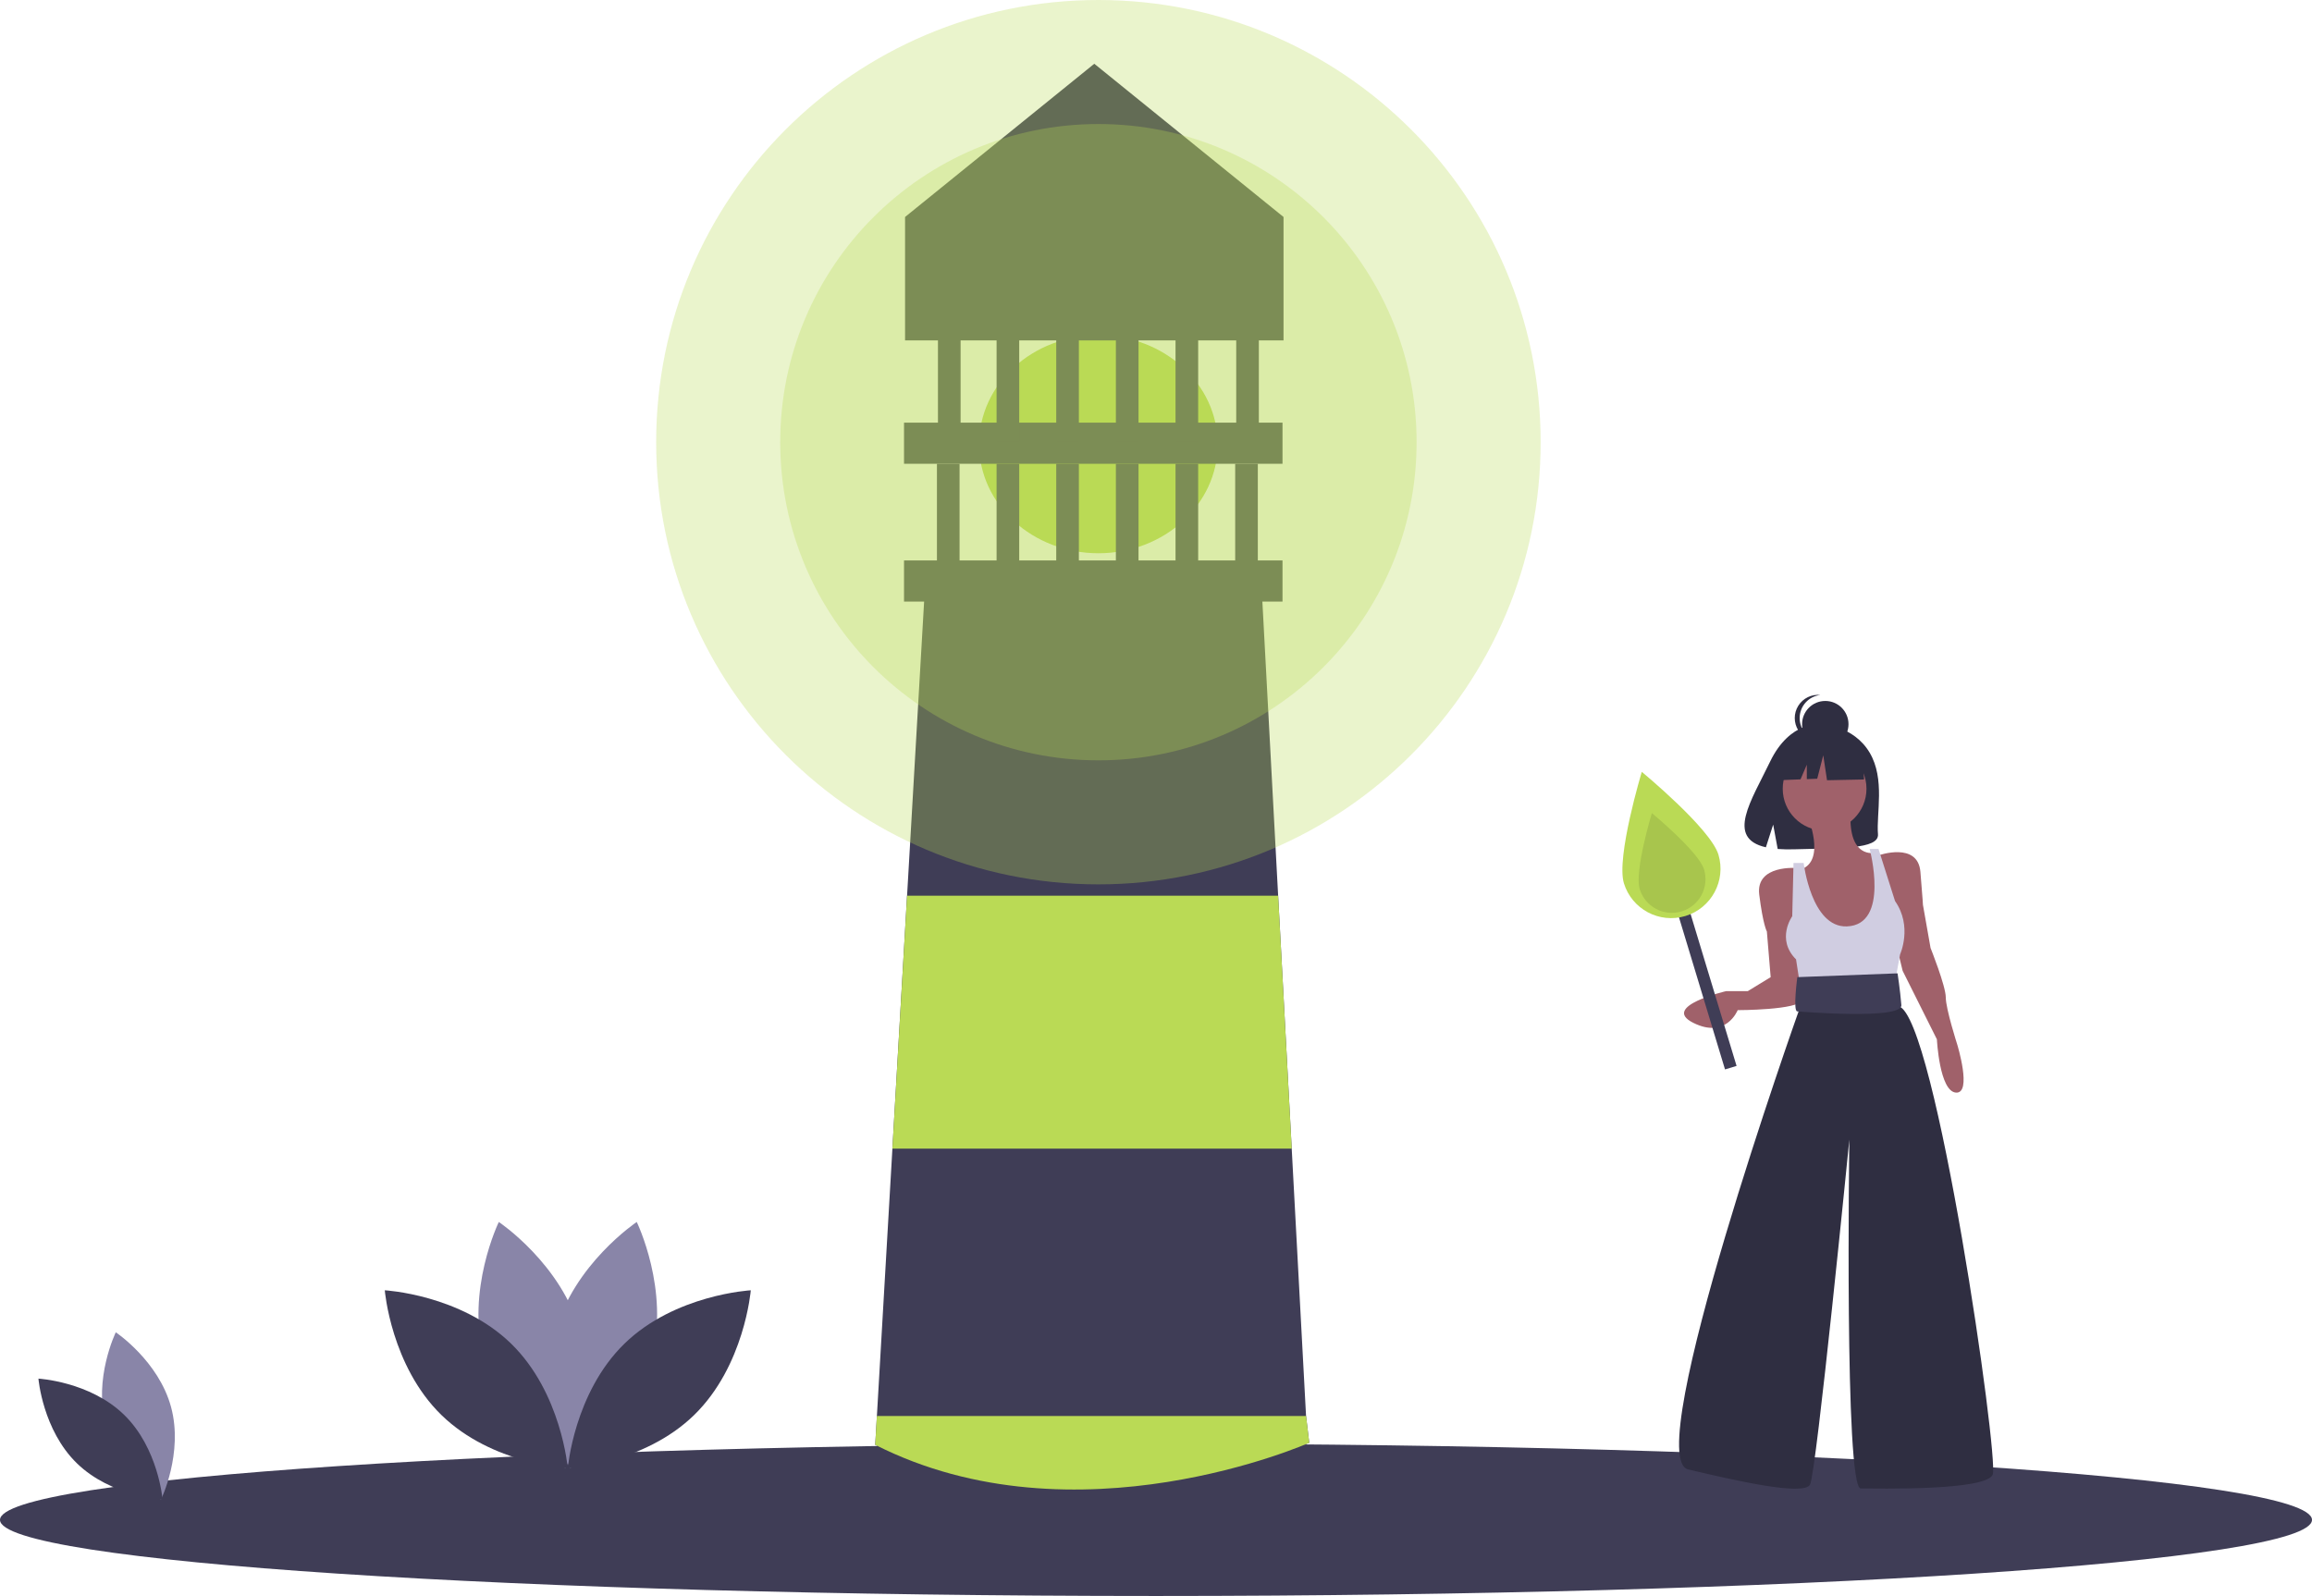
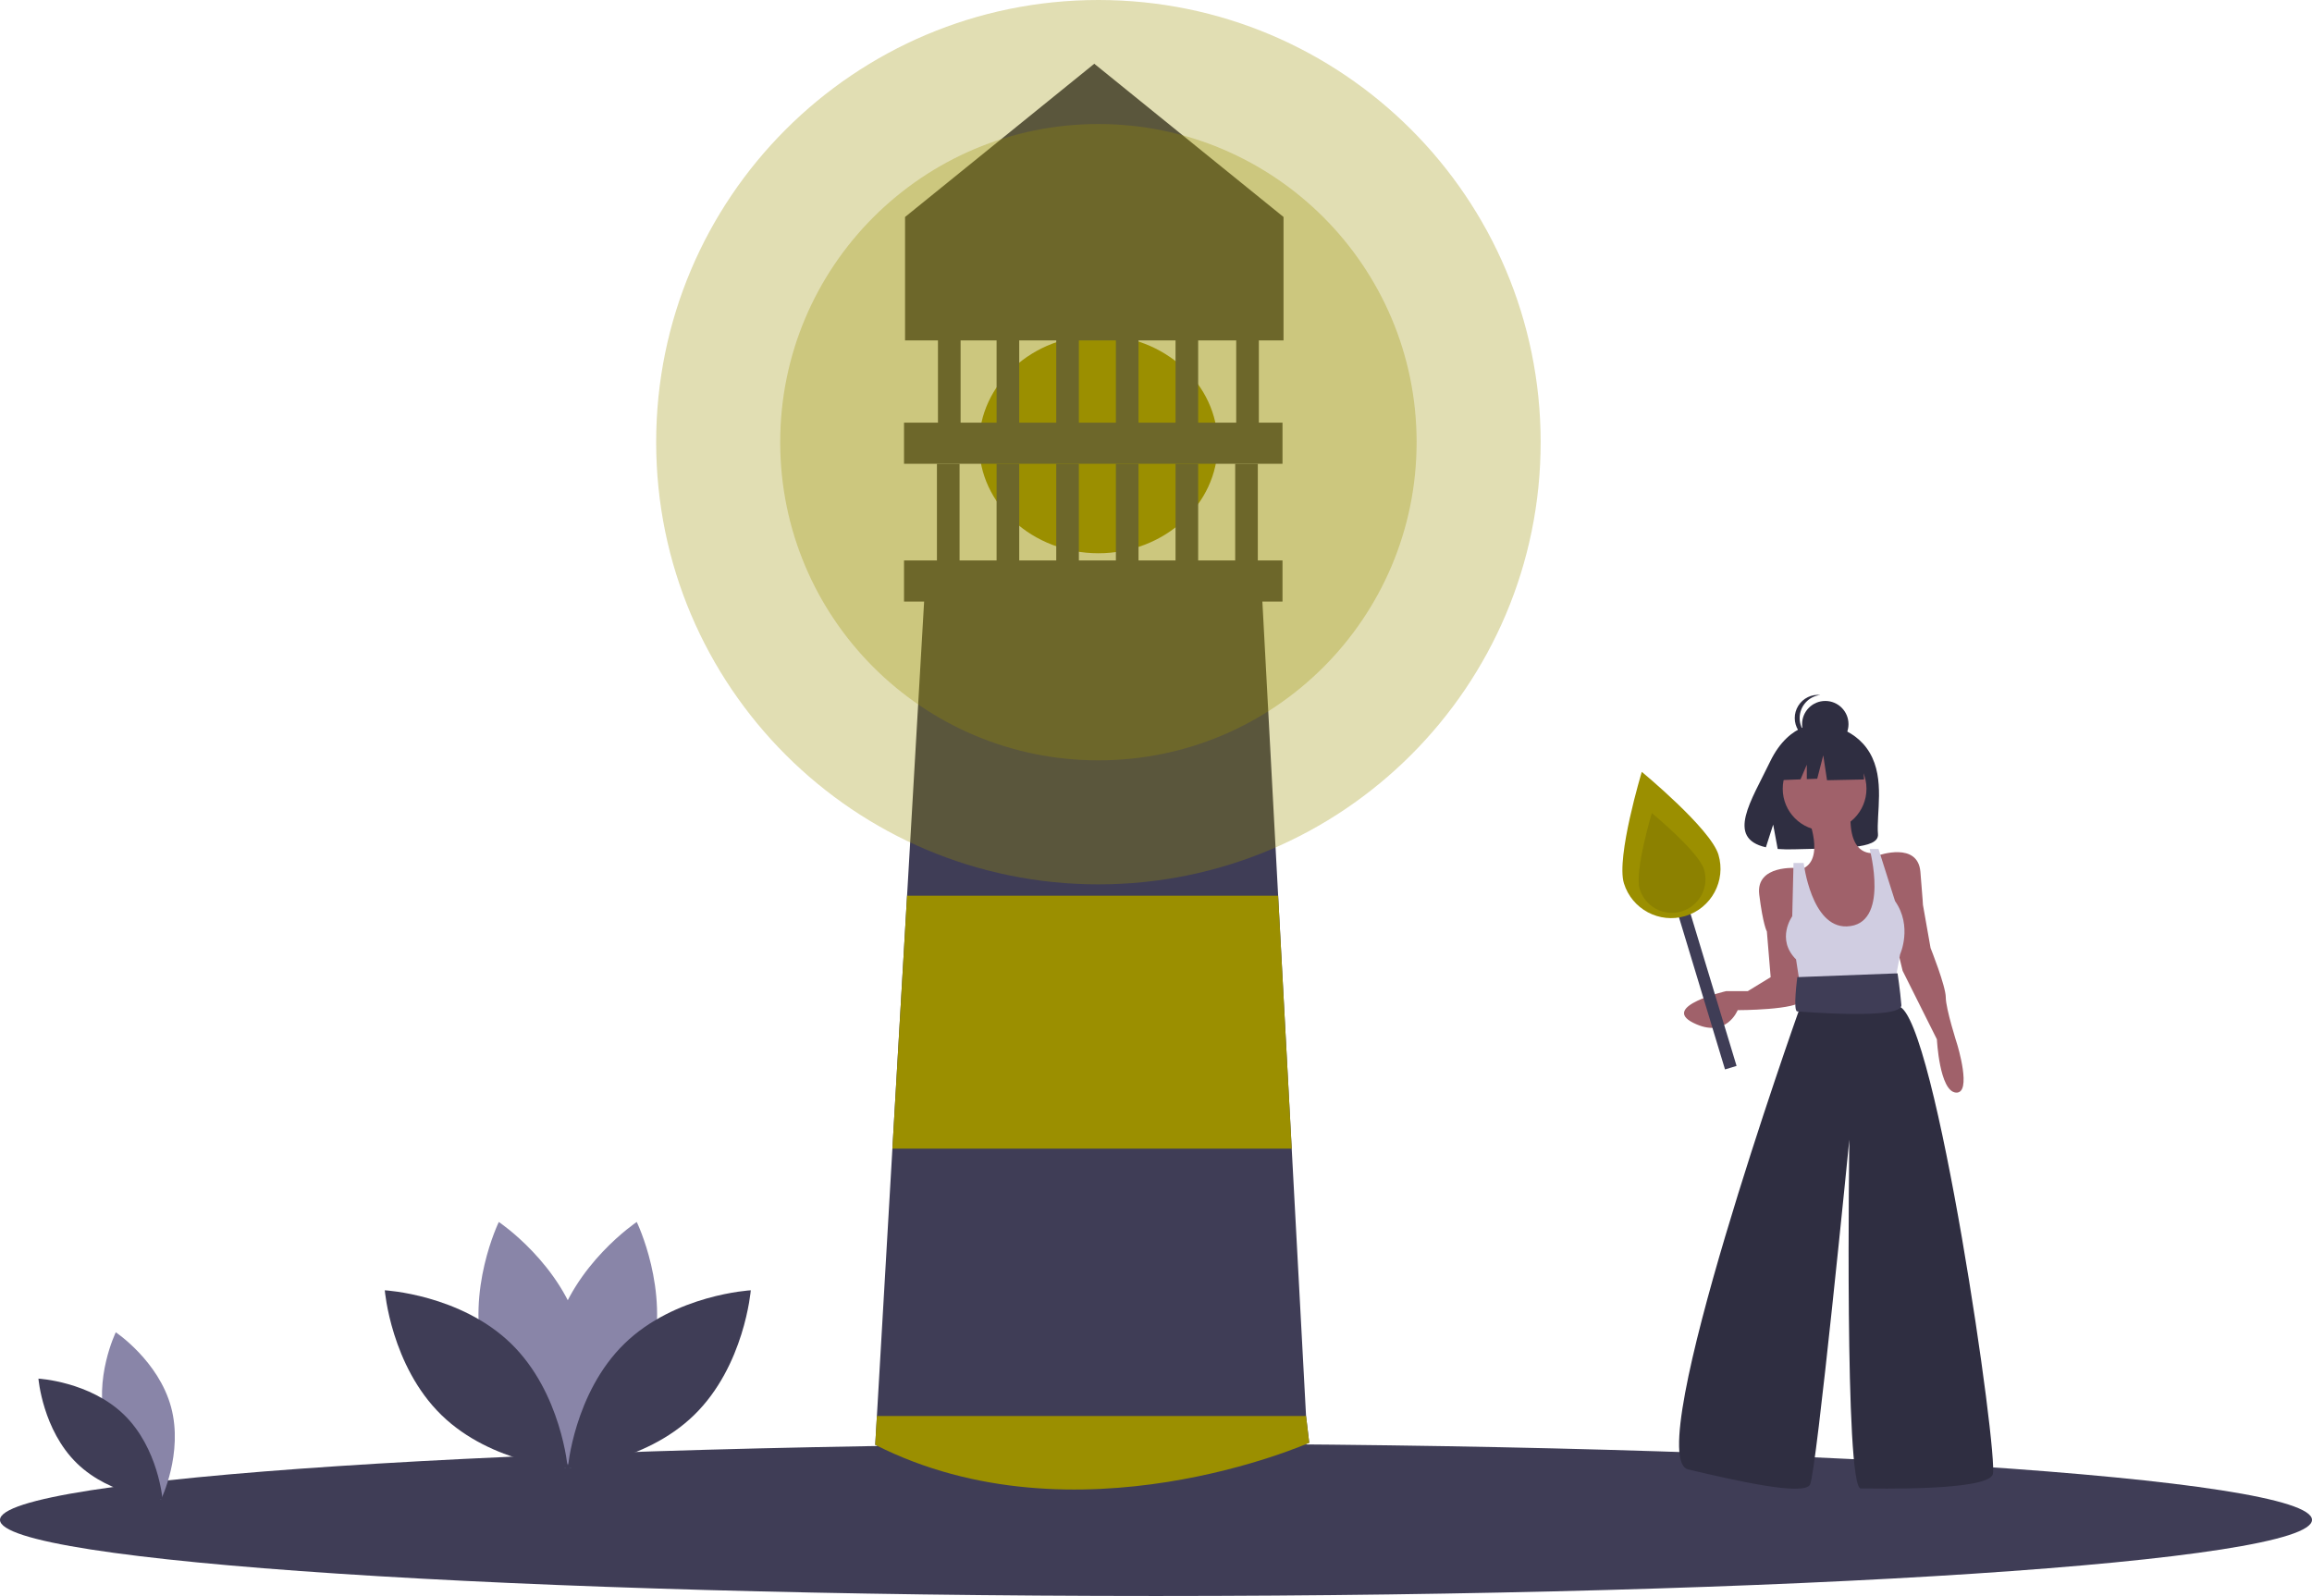
<svg xmlns="http://www.w3.org/2000/svg" id="bd4103a6-87b0-4a08-8ab5-5811762a7009" data-name="Layer 1" width="1200" height="828.47" viewBox="0 0 1200 828.47" version="1.1">
  <defs id="defs93" />
  <ellipse cx="600" cy="788.968" rx="600" ry="39.502" id="ellipse4" style="fill:#3f3d56;stroke-width:1.068" />
-   <ellipse cx="570.107" cy="230.605" rx="61.922" ry="56.584" id="ellipse6" style="fill:#bada55;stroke-width:1.068" />
+   <ellipse cx="570.107" cy="230.605" rx="61.922" ry="56.584" id="ellipse6" style="fill:#9B8F00;stroke-width:1.068" />
  <path d="m 679.537,748.932 c 0,0 -131.851,52.847 -225.267,1.068 l 0.865,-14.947 8.05,-138.79 7.612,-131.317 9.096,-156.94 h 175.089 l 8.413,156.94 7.046,131.317 7.441,138.79 z" id="path8" style="fill:#3f3d56;stroke-width:1.068" />
  <path d="M 454.27,308.007" stroke-miterlimit="10" id="path10" style="fill:none;stroke:#2f2e41;stroke-width:1.068;stroke-miterlimit:10" />
-   <path d="m 679.537,748.932 c 0,0 -121.174,53.915 -225.267,1.068 l 0.865,-14.947 h 222.747 z" id="path12" style="fill:#bada55;stroke-width:1.068" />
-   <polygon points="440.98,435.5 621.38,435.5 627.98,558.5 433.85,558.5 " id="polygon14" transform="matrix(1.067616,0,0,1.067616,0,-8.9199219e-6)" style="fill:#bada55" />
+   <path d="m 679.537,748.932 c 0,0 -121.174,53.915 -225.267,1.068 l 0.865,-14.947 h 222.747 z" id="path12" style="fill:#9B8F00;stroke-width:1.068" />
+   <polygon points="440.98,435.5 621.38,435.5 627.98,558.5 433.85,558.5 " id="polygon14" transform="matrix(1.067616,0,0,1.067616,0,-8.9199219e-6)" style="fill:#9B8F00" />
  <rect x="469.217" y="290.925" width="196.441" height="21.352" id="rect16" style="fill:#3f3d56;stroke-width:1.068" />
  <rect x="469.217" y="219.395" width="196.441" height="21.352" id="rect18" style="fill:#3f3d56;stroke-width:1.068" />
  <rect x="486.299" y="240.747" width="11.744" height="55.516" id="rect20" style="fill:#3f3d56;stroke-width:1.068" />
  <rect x="517.26" y="240.747" width="11.744" height="55.516" id="rect22" style="fill:#3f3d56;stroke-width:1.068" />
  <rect x="548.221" y="240.747" width="11.744" height="55.516" id="rect24" style="fill:#3f3d56;stroke-width:1.068" />
  <rect x="579.182" y="240.747" width="11.744" height="55.516" id="rect26" style="fill:#3f3d56;stroke-width:1.068" />
  <rect x="610.142" y="240.747" width="11.744" height="55.516" id="rect28" style="fill:#3f3d56;stroke-width:1.068" />
  <rect x="517.26" y="155.872" width="11.744" height="73.132" id="rect30" style="fill:#3f3d56;stroke-width:1.068" />
  <rect x="548.221" y="155.872" width="11.744" height="73.132" id="rect32" style="fill:#3f3d56;stroke-width:1.068" />
  <rect x="579.182" y="155.872" width="11.744" height="73.132" id="rect34" style="fill:#3f3d56;stroke-width:1.068" />
  <rect x="610.142" y="155.872" width="11.744" height="73.132" id="rect36" style="fill:#3f3d56;stroke-width:1.068" />
  <rect x="641.103" y="240.747" width="11.744" height="55.516" id="rect38" style="fill:#3f3d56;stroke-width:1.068" />
  <rect x="486.833" y="164.413" width="11.744" height="65.125" id="rect40" style="fill:#3f3d56;stroke-width:1.068" />
  <rect x="641.637" y="164.413" width="11.744" height="65.125" id="rect42" style="fill:#3f3d56;stroke-width:1.068" />
  <polygon points="440,165.5 440,105.5 532,31 624,105.5 624,165.5 " id="polygon44" transform="matrix(1.067616,0,0,1.067616,0,-8.9199219e-6)" style="fill:#3f3d56" />
-   <circle cx="570.107" cy="229.537" r="165.155" id="circle46" style="opacity:0.3;fill:#bada55;stroke-width:1.068" />
-   <circle cx="570.107" cy="229.537" r="229.537" id="circle48" style="opacity:0.3;fill:#bada55;stroke-width:1.068" />
+   <circle cx="570.107" cy="229.537" r="165.155" id="circle46" style="opacity:0.3;fill:#9B8F00;stroke-width:1.068" />
+   <circle cx="570.107" cy="229.537" r="229.537" id="circle48" style="opacity:0.3;fill:#9B8F00;stroke-width:1.068" />
  <path d="m 54.885,739.574 c 6.484,23.968 28.692,38.812 28.692,38.812 0,0 11.696,-24.016 5.212,-47.984 -6.484,-23.968 -28.692,-38.812 -28.692,-38.812 0,0 -11.696,24.016 -5.212,47.984 z" id="path50" style="fill:#8985a8;stroke-width:1.068" />
  <path d="m 64.412,734.423 c 17.792,17.319 19.965,43.943 19.965,43.943 0,0 -26.673,-1.456 -44.464,-18.776 -17.792,-17.319 -19.965,-43.944 -19.965,-43.944 0,0 26.673,1.456 44.464,18.776 z" id="path52" style="fill:#3f3d56;stroke-width:1.068" />
  <path d="m 338.175,705.062 c -9.559,35.334 -42.299,57.217 -42.299,57.217 0,0 -17.243,-35.404 -7.684,-70.739 9.559,-35.334 42.299,-57.217 42.299,-57.217 0,0 17.243,35.404 7.684,70.739 z" id="path54" style="fill:#8985a8;stroke-width:1.068" />
  <path d="m 251.219,705.062 c 9.559,35.334 42.299,57.217 42.299,57.217 0,0 17.243,-35.404 7.684,-70.739 -9.559,-35.334 -42.299,-57.217 -42.299,-57.217 0,0 -17.243,35.404 -7.684,70.739 z" id="path56" style="fill:#8985a8;stroke-width:1.068" />
  <path d="m 265.265,697.468 c 26.229,25.533 29.432,64.782 29.432,64.782 0,0 -39.321,-2.147 -65.55,-27.68 -26.229,-25.533 -29.432,-64.782 -29.432,-64.782 0,0 39.321,2.147 65.55,27.68 z" id="path58" style="fill:#3f3d56;stroke-width:1.068" />
  <path d="m 324.13,697.468 c -26.229,25.533 -29.432,64.782 -29.432,64.782 0,0 39.321,-2.147 65.55,-27.68 26.229,-25.533 29.432,-64.782 29.432,-64.782 0,0 -39.321,2.147 -65.55,27.68 z" id="path60" style="fill:#3f3d56;stroke-width:1.068" />
  <path d="m 970.418,390.718 c -8.417,-14.223 -25.071,-14.886 -25.071,-14.886 0,0 -16.228,-2.075 -26.638,19.586 -9.703,20.19 -23.094,39.685 -2.156,44.411 l 3.782,-11.771 2.342,12.648 a 81.925,81.925 0 0 0 8.959,0.153 c 22.423,-0.724 43.778,0.212 43.09,-7.835 -0.914,-10.697 3.79,-28.622 -4.309,-42.307 z" id="path62" style="fill:#2f2e41;stroke-width:1.068" />
  <circle cx="947.024" cy="409.432" r="21.734" id="circle64" style="fill:#a0616a;stroke-width:1.068" />
  <path d="m 938.133,423.592 c 0,0 9.879,23.051 -3.293,27.662 l 13.172,43.468 22.393,-1.317 5.928,-14.489 -1.317,-21.734 -1.976,-14.489 c 0,0 -13.831,3.293 -12.514,-21.076 z" id="path66" style="fill:#a0616a;stroke-width:1.068" />
  <path d="m 932.864,450.595 c 0,0 -21.734,-1.976 -19.758,13.831 1.976,15.807 3.952,19.1 3.952,19.1 l 1.976,23.71 -11.855,7.245 h -11.196 c 0,0 -34.248,7.903 -17.124,16.465 17.124,8.562 23.051,-6.586 23.051,-6.586 0,0 31.613,0 33.589,-5.269 1.976,-5.269 -2.634,-68.496 -2.634,-68.496 z" id="path68" style="fill:#a0616a;stroke-width:1.068" />
  <path d="m 975.015,444.009 c 0,0 20.417,-7.245 21.734,8.562 1.317,15.807 1.317,17.124 1.317,17.124 l 3.952,22.393 c 0,0 7.903,19.758 7.903,25.686 0,5.927 5.928,24.369 5.928,24.369 0,0 7.903,25.686 -0.659,25.027 -8.562,-0.659 -9.879,-27.662 -9.879,-27.662 l -17.782,-35.565 -5.269,-21.734 z" id="path70" style="fill:#a0616a;stroke-width:1.068" />
  <path d="m 936.157,447.961 h -5.269 l -0.659,27.662 c 0,0 -8.562,11.855 1.976,22.393 l 2.634,17.124 48.079,-1.976 3.293,-17.782 c 0,0 6.586,-14.489 -2.634,-27.662 l -8.562,-27.003 h -4.61 c 0,0 10.678,39.371 -11.855,40.175 -18.441,0.659 -22.393,-32.931 -22.393,-32.931 z" id="path72" style="fill:#d0cde1;stroke-width:1.068" />
  <path d="m 937.474,511.846 -3.952,13.172 c 0,0 -82.326,231.831 -57.299,237.759 25.027,5.928 59.934,13.831 63.227,7.903 3.293,-5.928 20.417,-179.142 20.417,-179.142 0,0 -2.634,181.118 5.927,181.118 8.562,0 65.203,1.317 68.496,-7.245 3.293,-8.562 -29.637,-237.759 -48.737,-243.027 l -5.269,-11.855 z" id="path74" style="fill:#2f2e41;stroke-width:1.068" />
  <path d="m 984.894,505.26 -52.03,1.976 c 0,0 -2.375,17.782 0,17.782 0.659,0 54.665,4.61 54.006,-3.293 -0.659,-7.903 -1.976,-16.465 -1.976,-16.465 z" id="path76" style="fill:#3f3d56;stroke-width:1.068" />
  <circle cx="947.385" cy="375.905" r="12.041" id="circle78" style="fill:#2f2e41;stroke-width:1.068" />
  <path d="m 934.077,372.736 a 12.042,12.042 0 0 1 10.774,-11.974 12.041,12.041 0 1 0 0,23.947 12.042,12.042 0 0 1 -10.774,-11.974 z" id="path80" style="fill:#2f2e41;stroke-width:1.068" />
  <polygon points="878.4,378.826 883.457,378.632 886.392,367.257 888.227,379.366 906.206,378.999 905.472,364.689 890.062,356.616 868.78,359.919 864.377,379.366 875.338,378.944 878.4,371.799 " id="polygon82" transform="matrix(1.067616,0,0,1.067616,0,-8.9199219e-6)" style="fill:#2f2e41" />
  <rect x="696.178" y="696.664" width="6.266" height="93.991" transform="rotate(-16.83579)" id="rect84" style="fill:#3f3d56;stroke-width:1.068" />
-   <path d="m 891.926,443.645 a 25.634,25.634 0 0 1 -49.07,14.849 c -4.1,-13.55 9.285,-57.821 9.285,-57.821 0,0 35.685,29.422 39.785,42.972 z" id="path86" style="fill:#bada55;stroke-width:1.068" />
+   <path d="m 891.926,443.645 a 25.634,25.634 0 0 1 -49.07,14.849 c -4.1,-13.55 9.285,-57.821 9.285,-57.821 0,0 35.685,29.422 39.785,42.972 z" id="path86" style="fill:#9B8F00;stroke-width:1.068" />
  <path d="m 884.45,451.339 a 17.451,17.451 0 1 1 -33.406,10.109 c -2.791,-9.225 6.321,-39.363 6.321,-39.363 0,0 24.293,20.03 27.085,29.254 z" id="path88" style="opacity:0.1;stroke-width:1.068" />
</svg>
